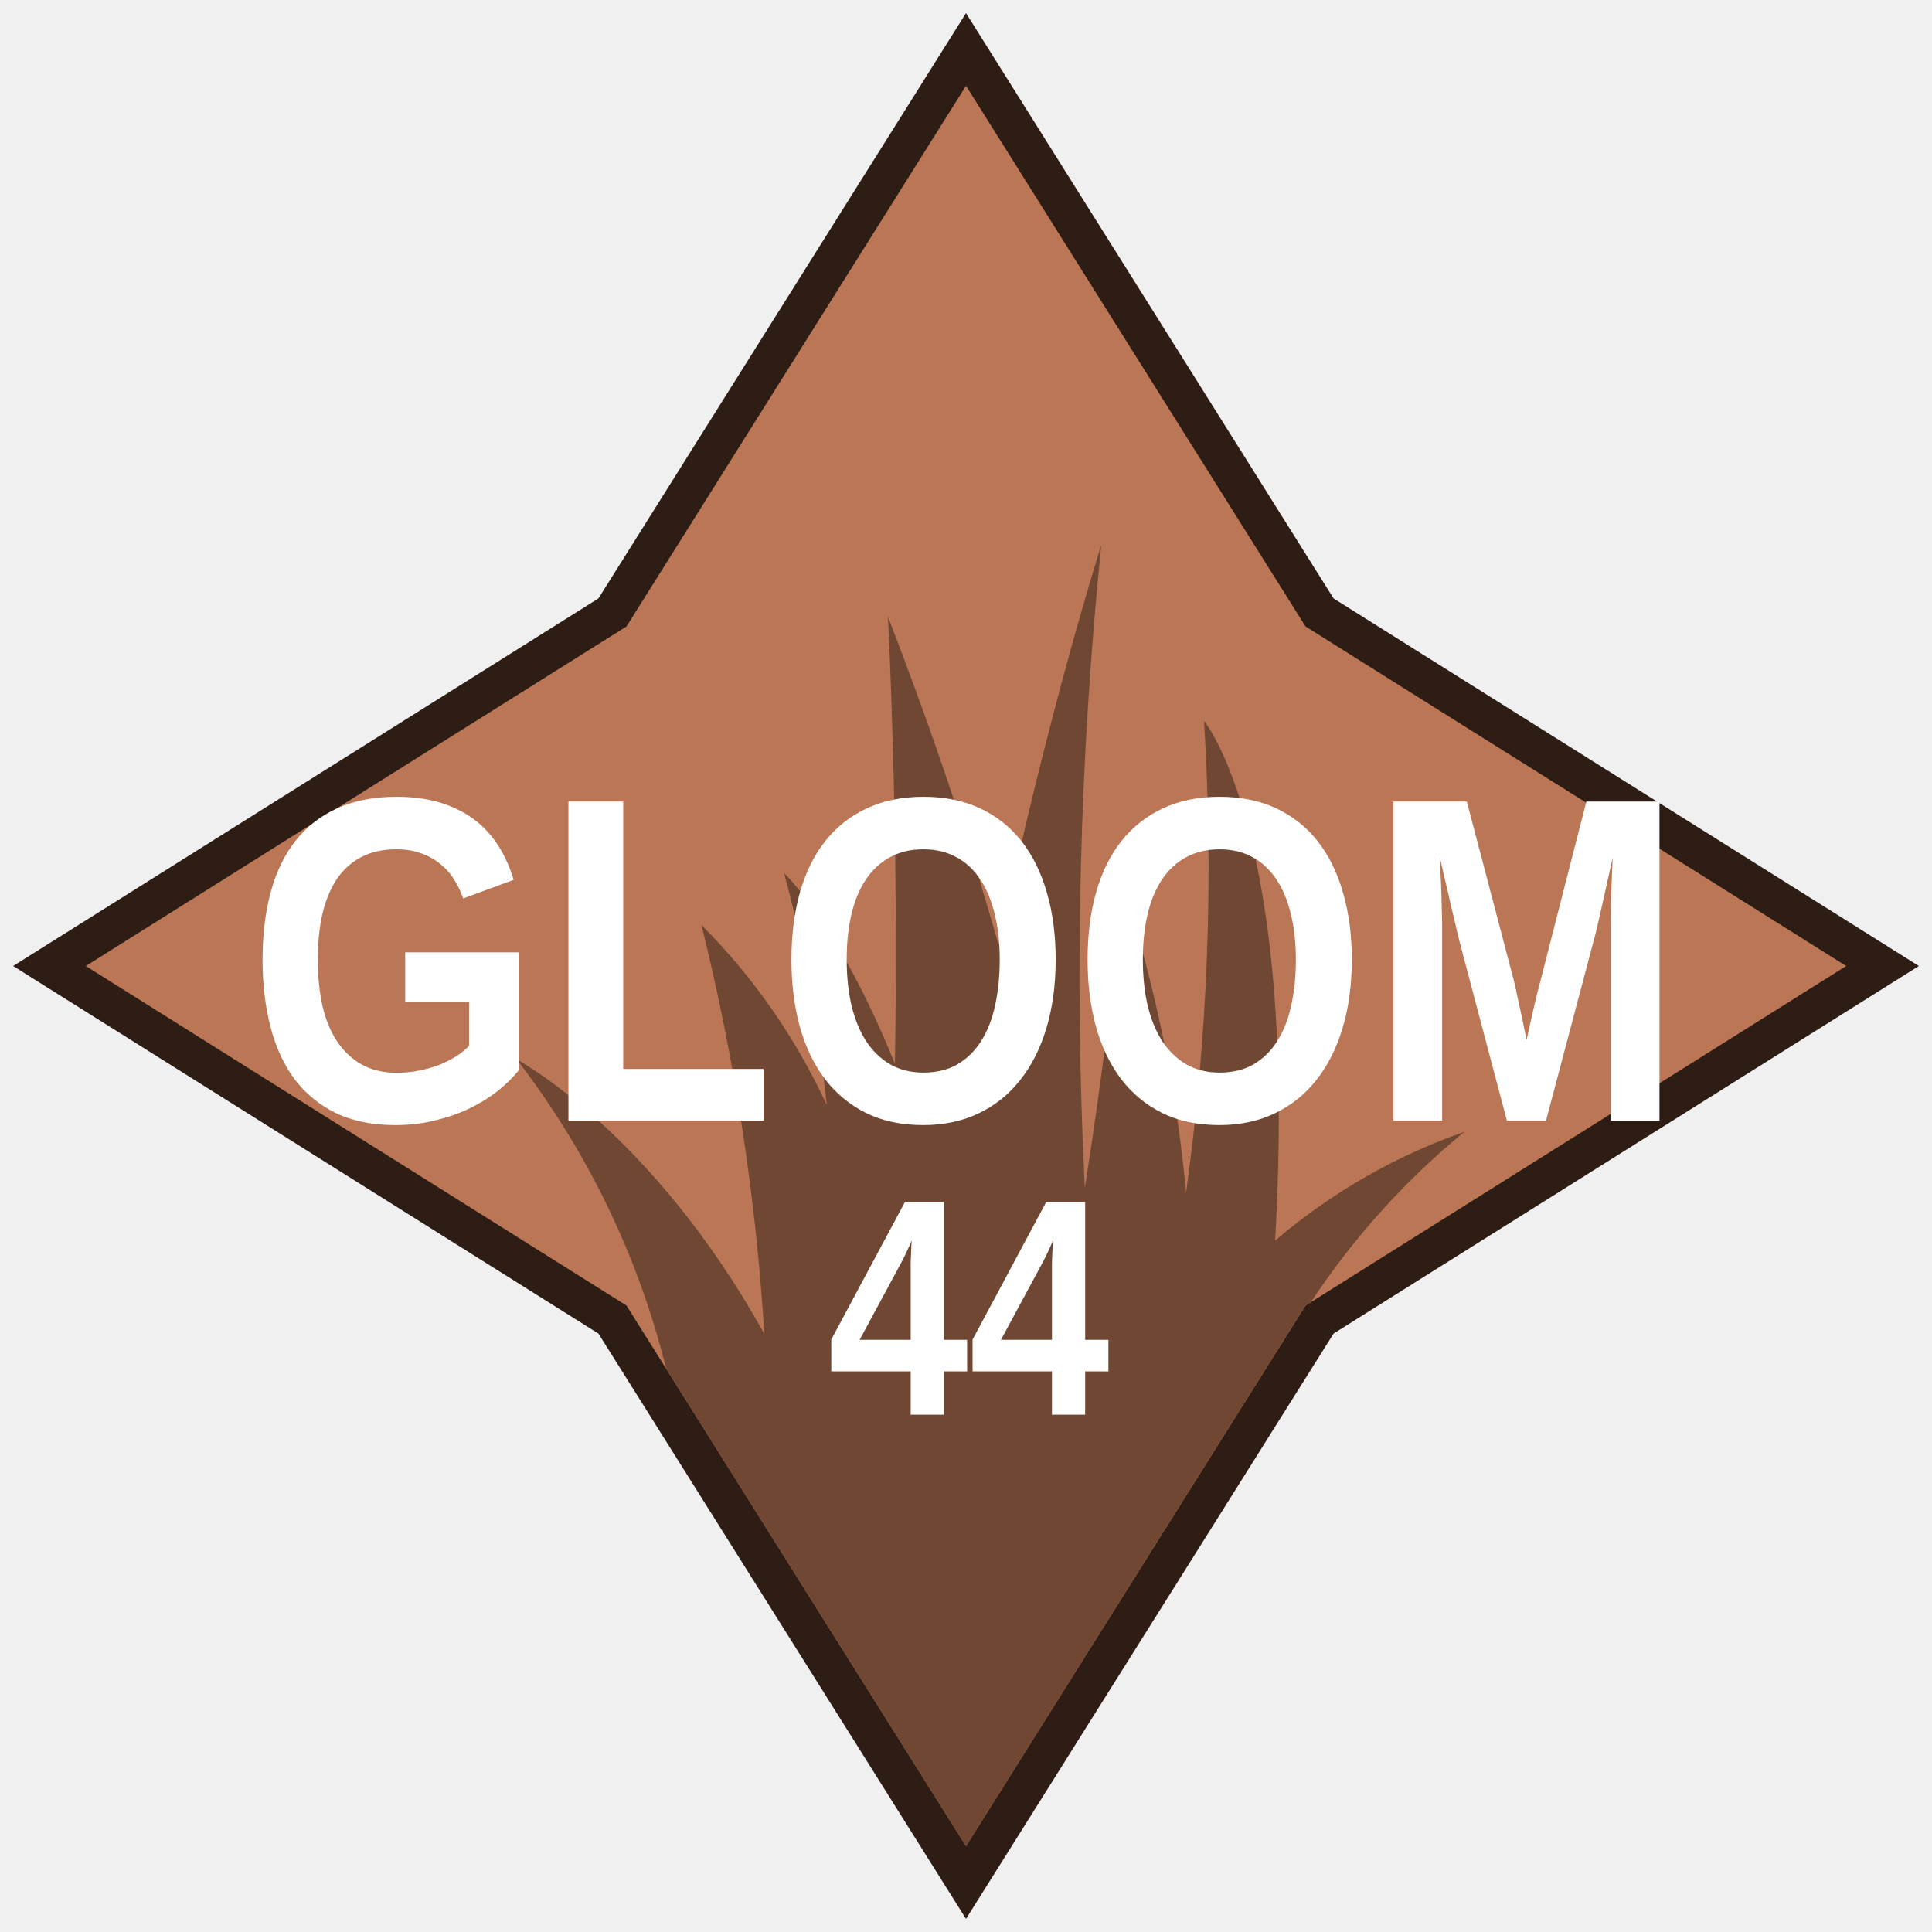
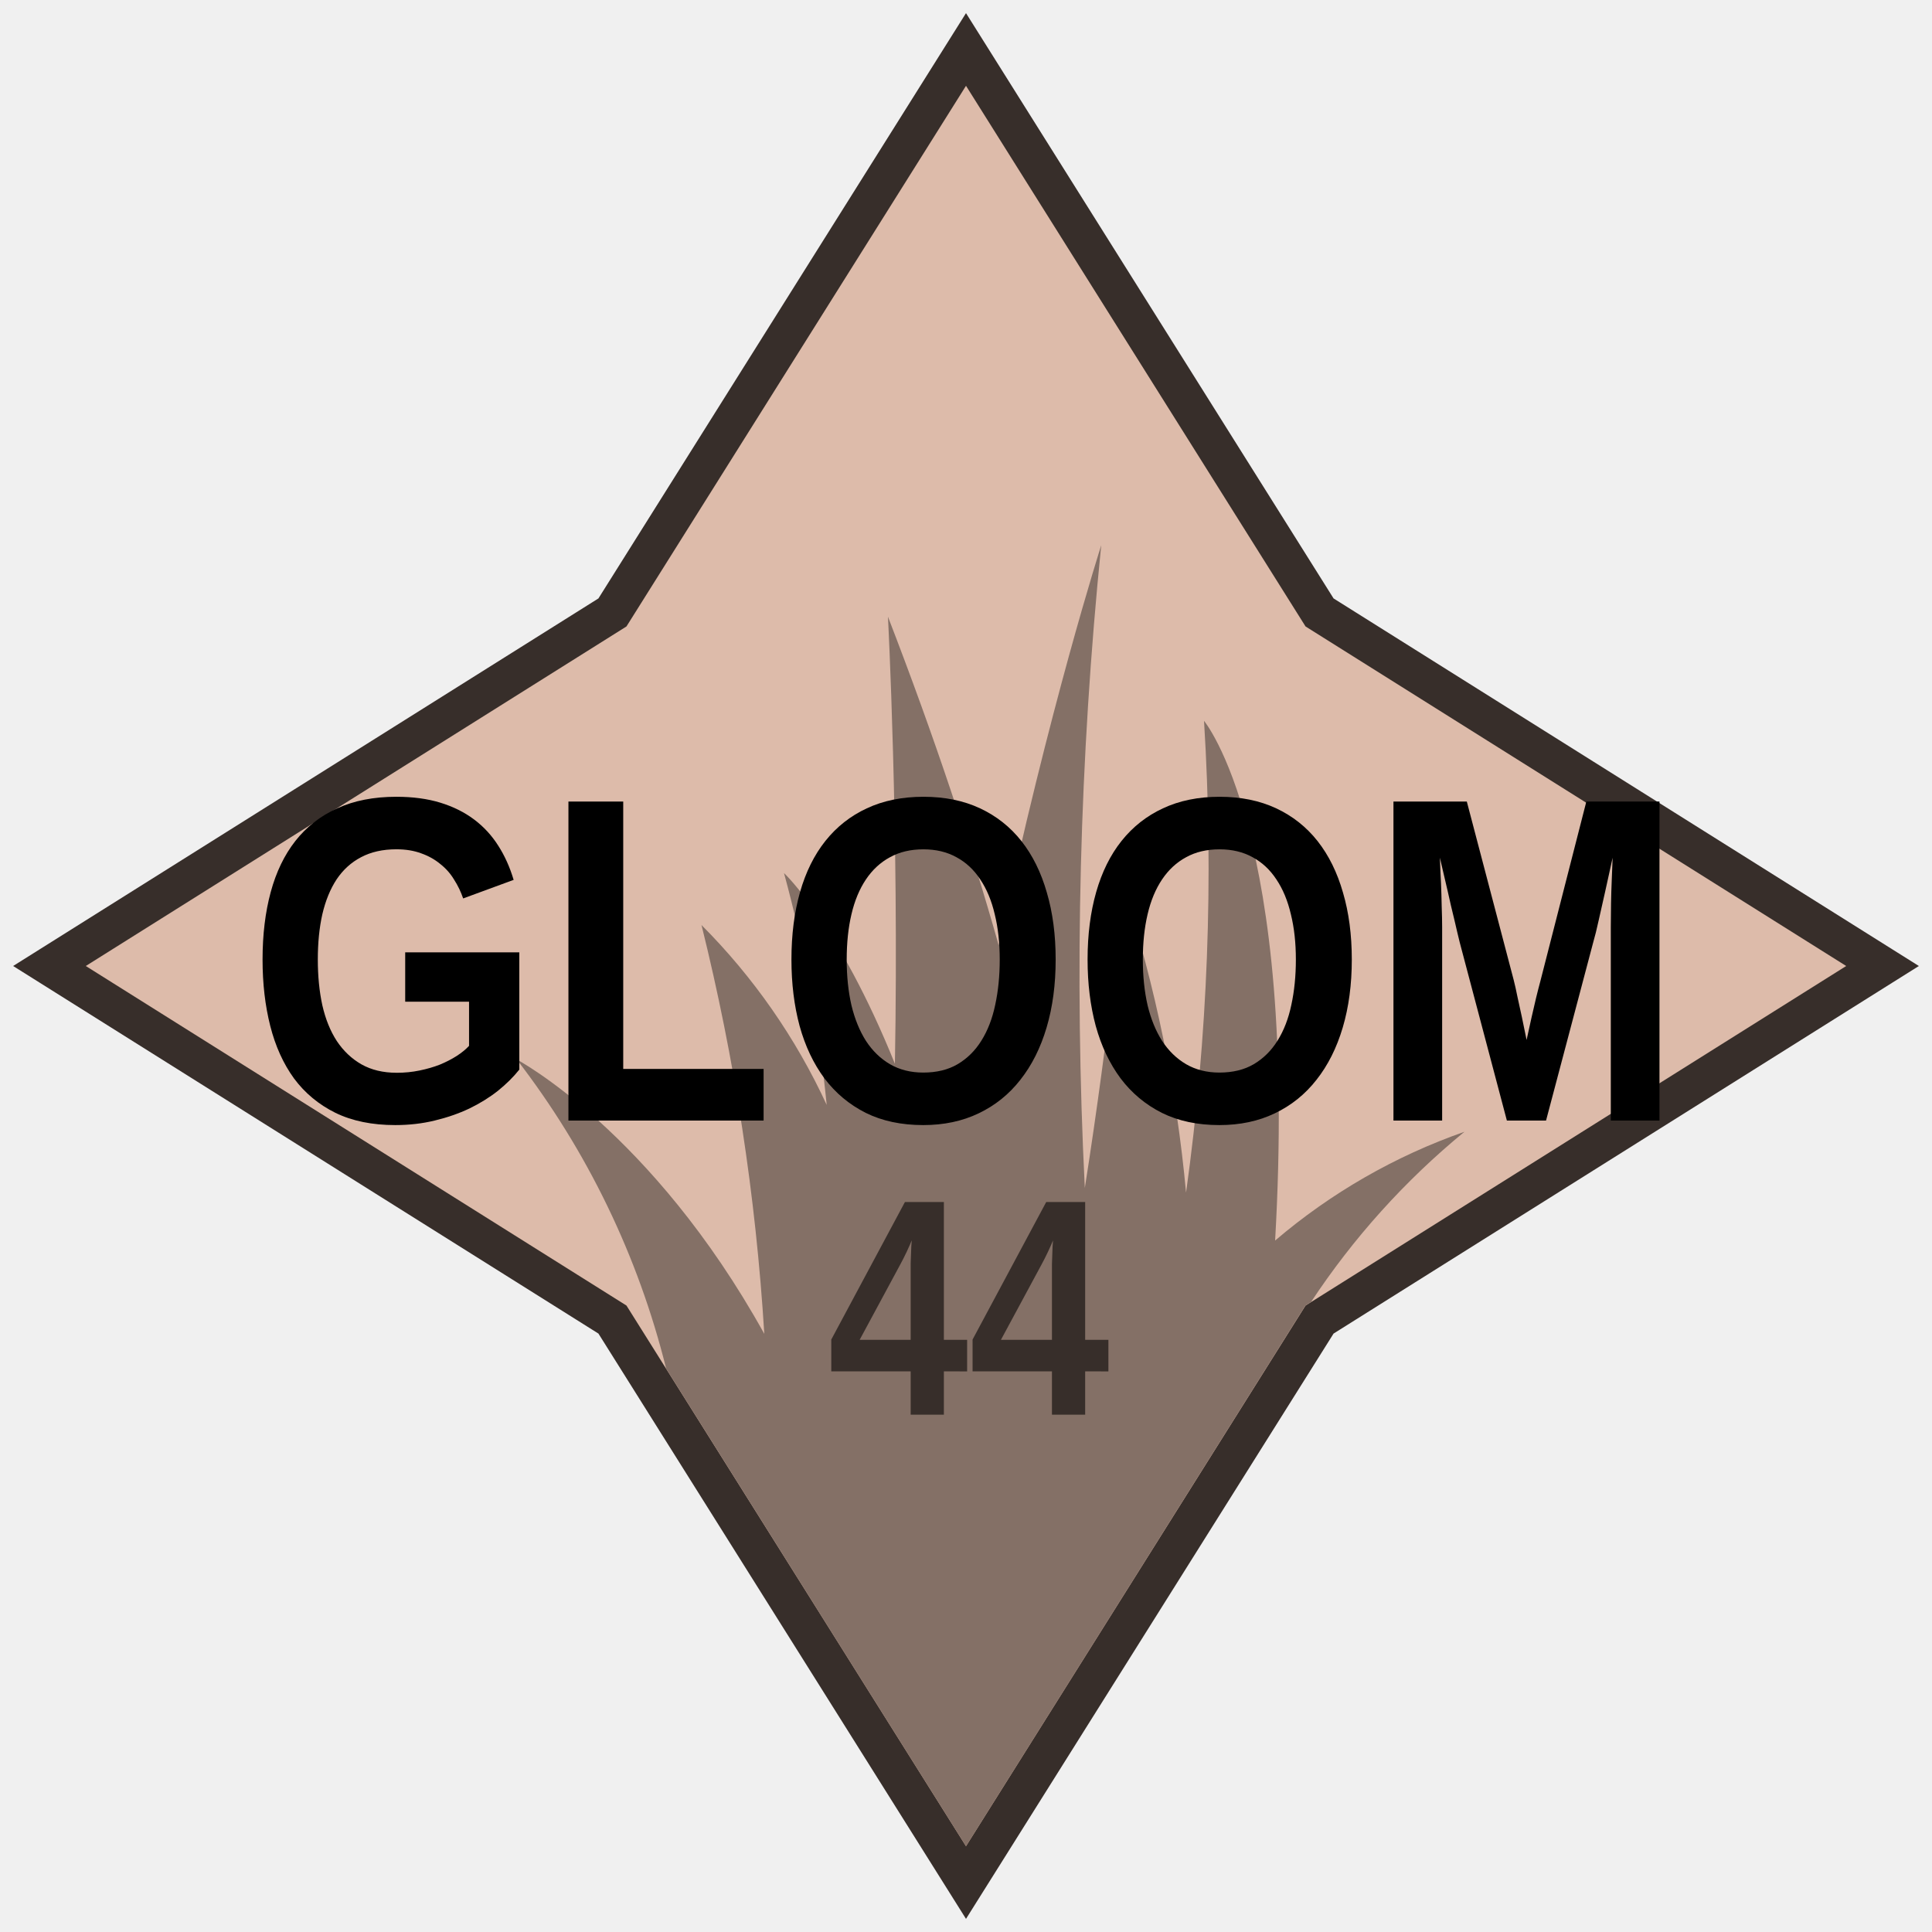
<svg xmlns="http://www.w3.org/2000/svg" version="1.1" viewBox="0 0 100 100" height="100" width="100" data-name="Layer 1" id="Layer_1">
  <defs id="defs4">
    <style id="style2">
            .compass {
                stroke-miterlimit: 10;
                stroke-width: 2px;
-                 fill: #bb7755;
-                 stroke: #2e1d15;
+                 fill: #ddbbaa;
+                 stroke: #372e2a;
            }
            .grass {
-                 fill: #704733;
+                 fill: #847066;
            }
        </style>
  </defs>
  <polygon id="polygon8" points="68.3 31.7 50 2.56 31.7 31.7 2.56 50 31.7 68.3 50 97.44 68.3 68.3 97.44 50 68.3 31.7" class="compass" />
  <path id="path10" d="M66,64.21c1.2-21.07-3.68-26.9-3.68-26.9a121.93,121.93,0,0,1-.93,24.42,72.93,72.93,0,0,0-3.24-15.79s-.69,7.23-2,15.55A220.68,220.68,0,0,1,57,28.22s-2.7,8.42-5.31,20.7c-1.43-5.06-3.3-10.72-5.73-17,0,0,.58,11,.36,23.14-2.93-7.26-5.74-9.87-5.74-9.87a73,73,0,0,1,2.21,12,32.39,32.39,0,0,0-6.48-9.31,118,118,0,0,1,3.25,21.16c-5.83-10.51-12.81-14.2-12.81-14.2a43.29,43.29,0,0,1,7.73,16L50,95.56,65.28,71.22l2.29-3.65.29-.18a39.63,39.63,0,0,1,7.94-8.81A30.74,30.74,0,0,0,66,64.21Z" class="grass" />
-   <g id="text19" style="font-style:normal;font-variant:normal;font-weight:bold;font-stretch:condensed;font-size:16px;line-height:1.25;font-family:'Liberation Sans Narrow';-inkscape-font-specification:'Liberation Sans Narrow, Bold Condensed';font-variant-ligatures:normal;font-variant-caps:normal;font-variant-numeric:normal;font-feature-settings:normal;text-align:center;letter-spacing:0px;word-spacing:0px;writing-mode:lr-tb;text-anchor:middle;fill:#ffffff;fill-opacity:1;stroke:none" aria-label="44">
+   <g id="text19" style="font-style:normal;font-variant:normal;font-weight:bold;font-stretch:condensed;font-size:16px;line-height:1.25;font-family:'Liberation Sans Narrow';-inkscape-font-specification:'Liberation Sans Narrow, Bold Condensed';font-variant-ligatures:normal;font-variant-caps:normal;font-variant-numeric:normal;font-feature-settings:normal;text-align:center;letter-spacing:0px;word-spacing:0px;writing-mode:lr-tb;text-anchor:middle;fill:#372e2a;fill-opacity:1;stroke:none" aria-label="44">
    <path id="path14" style="" d="m 48.855,70.982 v 2.242 h -1.719 v -2.242 h -4.109 v -1.648 l 3.812,-7.117 h 2.016 v 7.133 h 1.203 v 1.633 z m -1.719,-5.234 q 0,-0.133 0,-0.344 0.008,-0.219 0.016,-0.445 0.008,-0.227 0.016,-0.43 0.016,-0.211 0.023,-0.328 -0.031,0.086 -0.102,0.242 l -0.156,0.344 q -0.086,0.188 -0.18,0.367 l -0.164,0.312 -2.094,3.883 h 2.641 z" />
    <path id="path16" style="" d="m 56.168,70.982 v 2.242 h -1.719 v -2.242 h -4.109 v -1.648 l 3.812,-7.117 h 2.016 v 7.133 h 1.203 v 1.633 z m -1.719,-5.234 q 0,-0.133 0,-0.344 0.008,-0.219 0.016,-0.445 0.008,-0.227 0.016,-0.43 0.016,-0.211 0.023,-0.328 -0.031,0.086 -0.102,0.242 l -0.156,0.344 q -0.086,0.188 -0.18,0.367 l -0.164,0.312 -2.094,3.883 h 2.641 z" />
  </g>
-   <g id="text23" style="font-style:normal;font-variant:normal;font-weight:bold;font-stretch:condensed;font-size:24px;line-height:1.25;font-family:'Liberation Sans Narrow';-inkscape-font-specification:'Liberation Sans Narrow, Bold Condensed';font-variant-ligatures:normal;font-variant-caps:normal;font-variant-numeric:normal;font-feature-settings:normal;text-align:center;letter-spacing:0px;word-spacing:0px;writing-mode:lr-tb;text-anchor:middle;fill:#ffffff;fill-opacity:1;stroke:#ffffff;stroke-width:0px" aria-label="GLOOM">
+   <g id="text23" style="font-style:normal;font-variant:normal;font-weight:bold;font-stretch:condensed;font-size:24px;line-height:1.25;font-family:'Liberation Sans Narrow';-inkscape-font-specification:'Liberation Sans Narrow, Bold Condensed';font-variant-ligatures:normal;font-variant-caps:normal;font-variant-numeric:normal;font-feature-settings:normal;text-align:center;letter-spacing:0px;word-spacing:0px;writing-mode:lr-tb;text-anchor:middle;fill:#000000;fill-opacity:1;stroke:#ffffff;stroke-width:0px" aria-label="GLOOM">
    <path id="path19" style="" d="m 20.527,55.527 q 0.621,0 1.184,-0.117 0.574,-0.117 1.055,-0.305 0.48,-0.199 0.867,-0.445 0.398,-0.258 0.645,-0.527 v -2.285 h -3.305 v -2.555 h 5.906 v 6.07 q -0.457,0.574 -1.113,1.102 -0.656,0.516 -1.477,0.914 Q 23.469,57.766 22.496,58 q -0.961,0.234 -2.039,0.234 -1.793,0 -3.094,-0.633 -1.301,-0.645 -2.145,-1.781 -0.832,-1.148 -1.23,-2.719 -0.398,-1.57 -0.398,-3.434 0,-1.934 0.422,-3.492 0.422,-1.559 1.277,-2.648 0.867,-1.102 2.168,-1.688 1.301,-0.598 3.059,-0.598 1.277,0 2.273,0.305 0.996,0.305 1.746,0.867 0.75,0.562 1.254,1.359 0.504,0.785 0.797,1.77 l -2.613,0.961 q -0.176,-0.516 -0.469,-0.973 -0.281,-0.469 -0.715,-0.809 -0.422,-0.352 -0.984,-0.551 -0.562,-0.211 -1.289,-0.211 -1.055,0 -1.828,0.41 -0.762,0.398 -1.266,1.148 -0.492,0.75 -0.738,1.805 -0.234,1.043 -0.234,2.344 0,1.289 0.234,2.367 0.246,1.078 0.75,1.852 0.516,0.773 1.277,1.207 0.773,0.434 1.816,0.434 z" />
    <path id="path21" style="" d="M 29.422,58 V 41.488 h 2.836 v 13.84 h 7.266 V 58 Z" />
    <path id="path23" style="" d="m 54.641,49.668 q 0,1.934 -0.469,3.516 -0.469,1.582 -1.359,2.707 -0.879,1.125 -2.156,1.734 -1.266,0.609 -2.871,0.609 -1.699,0 -2.977,-0.633 -1.277,-0.645 -2.133,-1.781 -0.855,-1.148 -1.289,-2.719 -0.422,-1.57 -0.422,-3.434 0,-1.934 0.445,-3.492 0.445,-1.559 1.312,-2.648 0.879,-1.102 2.145,-1.688 1.277,-0.598 2.93,-0.598 1.652,0 2.93,0.598 1.277,0.598 2.145,1.699 0.867,1.102 1.312,2.66 0.457,1.547 0.457,3.469 z m -2.895,0 q 0,-1.301 -0.258,-2.344 -0.246,-1.055 -0.75,-1.805 -0.492,-0.75 -1.23,-1.148 -0.738,-0.41 -1.711,-0.41 -0.996,0 -1.734,0.41 -0.738,0.398 -1.242,1.148 -0.504,0.75 -0.75,1.805 -0.246,1.043 -0.246,2.344 0,1.289 0.246,2.367 0.258,1.066 0.75,1.84 0.504,0.773 1.242,1.207 0.75,0.434 1.723,0.434 1.043,0 1.781,-0.434 0.75,-0.445 1.23,-1.219 0.492,-0.785 0.715,-1.852 0.234,-1.078 0.234,-2.344 z" />
    <path id="path25" style="" d="m 69.969,49.668 q 0,1.934 -0.469,3.516 -0.469,1.582 -1.359,2.707 -0.879,1.125 -2.156,1.734 -1.266,0.609 -2.871,0.609 -1.699,0 -2.977,-0.633 -1.277,-0.645 -2.133,-1.781 -0.855,-1.148 -1.289,-2.719 -0.422,-1.57 -0.422,-3.434 0,-1.934 0.445,-3.492 0.445,-1.559 1.312,-2.648 0.879,-1.102 2.145,-1.688 1.277,-0.598 2.93,-0.598 1.652,0 2.93,0.598 1.277,0.598 2.145,1.699 0.867,1.102 1.312,2.66 0.457,1.547 0.457,3.469 z m -2.895,0 q 0,-1.301 -0.258,-2.344 -0.246,-1.055 -0.75,-1.805 -0.492,-0.75 -1.23,-1.148 -0.738,-0.41 -1.711,-0.41 -0.996,0 -1.734,0.41 -0.738,0.398 -1.242,1.148 -0.504,0.75 -0.75,1.805 -0.246,1.043 -0.246,2.344 0,1.289 0.246,2.367 0.258,1.066 0.75,1.84 0.504,0.773 1.242,1.207 0.75,0.434 1.723,0.434 1.043,0 1.781,-0.434 0.75,-0.445 1.23,-1.219 0.492,-0.785 0.715,-1.852 0.234,-1.078 0.234,-2.344 z" />
    <path id="path27" style="" d="M 83.375,58 V 47.992 q 0,-0.598 0.012,-1.23 0.012,-0.633 0.035,-1.16 0,0 0.047,-1.207 0,0 -0.387,1.758 0,0 -0.164,0.727 l -0.164,0.727 -0.152,0.656 -0.141,0.527 L 80.023,58 h -2.027 l -2.438,-9.211 Q 75.5,48.566 75.43,48.262 L 75.277,47.605 75.102,46.879 74.938,46.152 q 0,0 -0.41,-1.758 0.023,0.68 0.059,1.336 0.023,0.562 0.035,1.184 0.023,0.621 0.023,1.078 V 58 H 72.125 V 41.488 h 3.797 l 2.426,9.234 q 0.094,0.363 0.199,0.891 l 0.223,1.02 q 0,0 0.246,1.195 0,0 0.258,-1.172 0,0 0.117,-0.504 l 0.117,-0.504 q 0.059,-0.246 0.117,-0.469 l 0.105,-0.398 2.379,-9.293 h 3.785 V 58 Z" />
  </g>
</svg>
